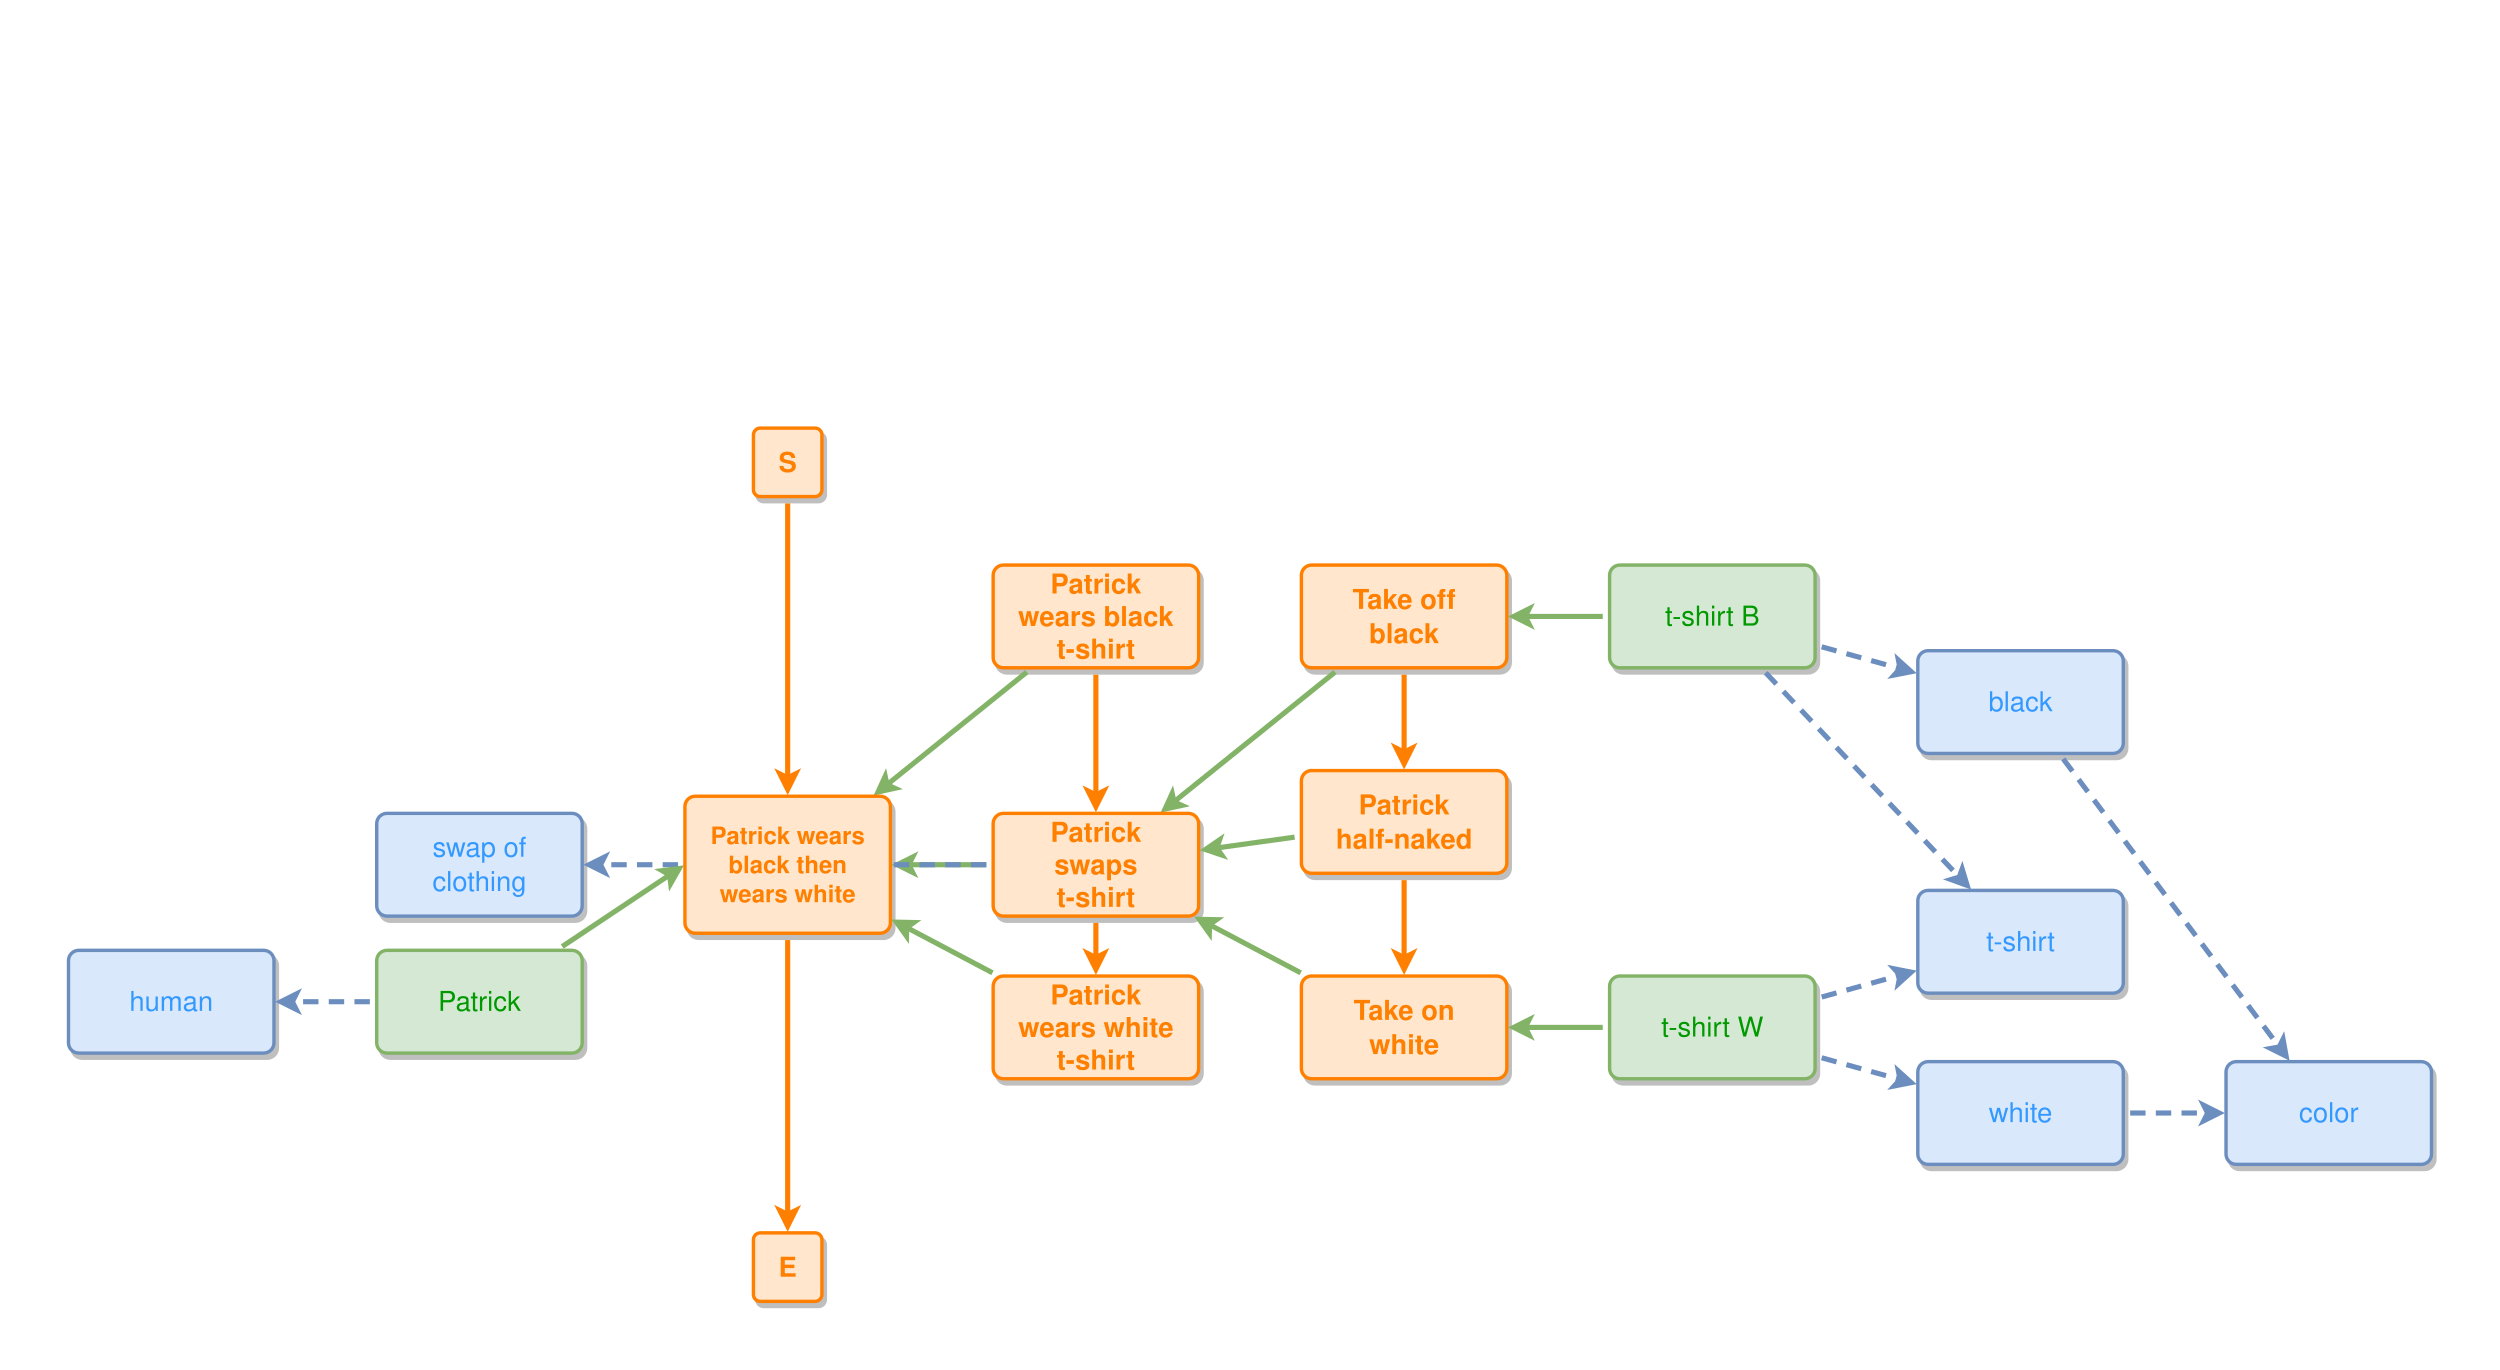
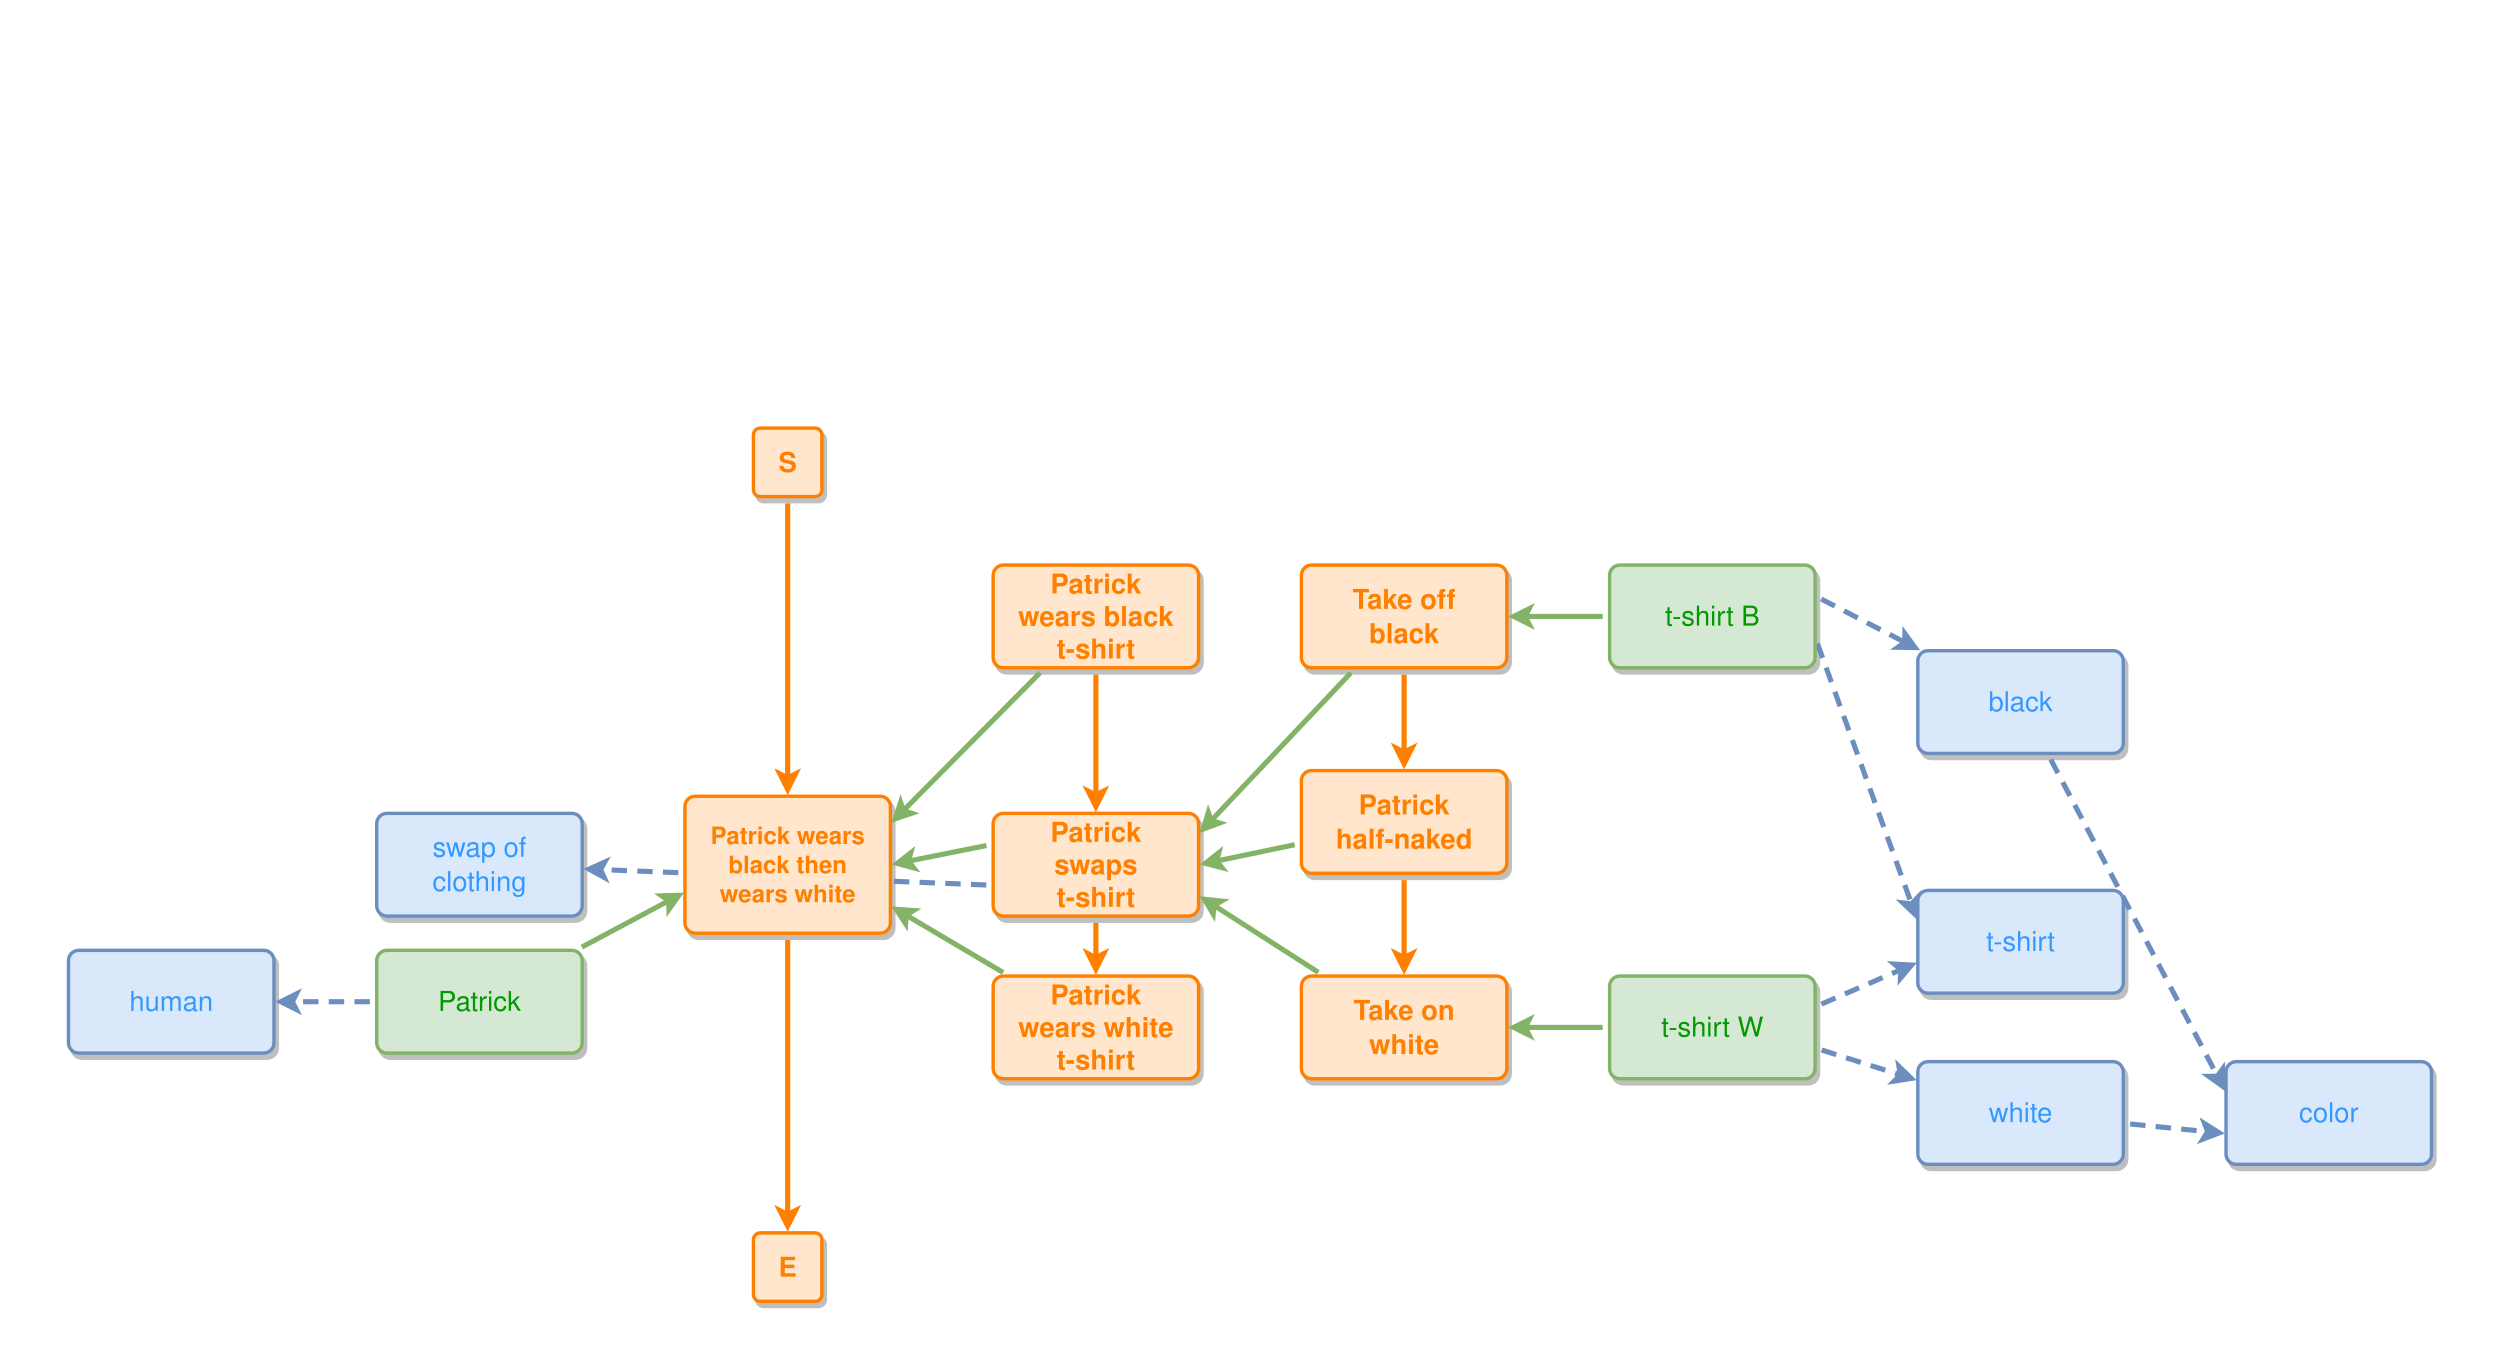
<svg xmlns="http://www.w3.org/2000/svg" width="1460" height="800" viewBox="0 0 1460 800">
  <defs>
  </defs>
  <g id="container-shells">
  </g>
  <g id="node-shadows">
    <rect x="400" y="465" width="120" height="80" rx="6" ry="6" fill="#000000" stroke="#000000" stroke-width="2" opacity="0.25" transform="translate(2,3)" />
    <rect x="40" y="555" width="120" height="60" rx="6" ry="6" fill="#000000" stroke="#000000" stroke-width="2" opacity="0.25" transform="translate(2,3)" />
    <rect x="940" y="330" width="120" height="60" rx="6" ry="6" fill="#000000" stroke="#000000" stroke-width="2" opacity="0.25" transform="translate(2,3)" />
    <rect x="940" y="570" width="120" height="60" rx="6" ry="6" fill="#000000" stroke="#000000" stroke-width="2" opacity="0.25" transform="translate(2,3)" />
    <rect x="1120" y="520" width="120" height="60" rx="6" ry="6" fill="#000000" stroke="#000000" stroke-width="2" opacity="0.25" transform="translate(2,3)" />
    <rect x="1120" y="380" width="120" height="60" rx="6" ry="6" fill="#000000" stroke="#000000" stroke-width="2" opacity="0.25" transform="translate(2,3)" />
    <rect x="1120" y="620" width="120" height="60" rx="6" ry="6" fill="#000000" stroke="#000000" stroke-width="2" opacity="0.25" transform="translate(2,3)" />
    <rect x="1300" y="620" width="120" height="60" rx="6" ry="6" fill="#000000" stroke="#000000" stroke-width="2" opacity="0.25" transform="translate(2,3)" />
    <rect x="440" y="250" width="40" height="40" rx="4" ry="4" fill="#000000" stroke="#000000" stroke-width="2" opacity="0.25" transform="translate(2,3)" />
    <rect x="440" y="720" width="40" height="40" rx="4" ry="4" fill="#000000" stroke="#000000" stroke-width="2" opacity="0.25" transform="translate(2,3)" />
    <rect x="580" y="330" width="120" height="60" rx="6" ry="6" fill="#000000" stroke="#000000" stroke-width="2" opacity="0.25" transform="translate(2,3)" />
    <rect x="580" y="475" width="120" height="60" rx="6" ry="6" fill="#000000" stroke="#000000" stroke-width="2" opacity="0.25" transform="translate(2,3)" />
    <rect x="580" y="570" width="120" height="60" rx="6" ry="6" fill="#000000" stroke="#000000" stroke-width="2" opacity="0.25" transform="translate(2,3)" />
    <rect x="760" y="330" width="120" height="60" rx="6" ry="6" fill="#000000" stroke="#000000" stroke-width="2" opacity="0.25" transform="translate(2,3)" />
    <rect x="760" y="450" width="120" height="60" rx="6" ry="6" fill="#000000" stroke="#000000" stroke-width="2" opacity="0.25" transform="translate(2,3)" />
    <rect x="760" y="570" width="120" height="60" rx="6" ry="6" fill="#000000" stroke="#000000" stroke-width="2" opacity="0.25" transform="translate(2,3)" />
    <rect x="220" y="475" width="120" height="60" rx="6" ry="6" fill="#000000" stroke="#000000" stroke-width="2" opacity="0.25" transform="translate(2,3)" />
    <rect x="220" y="555" width="120" height="60" rx="6" ry="6" fill="#000000" stroke="#000000" stroke-width="2" opacity="0.25" transform="translate(2,3)" />
  </g>
  <g id="edges">
    <line x1="460.00" y1="549.00" x2="460.00" y2="709.25" stroke="#ff8000" stroke-width="3" />
    <path d="M 460.00 716.00 L 455.50 707.00 L 460.00 709.25 L 464.50 707.00 Z" fill="#ff8000" stroke="#ff8000" stroke-width="3" stroke-miterlimit="10" />
-     <line x1="1031.17" y1="392.90" x2="1144.19" y2="512.20" stroke="#6c8ebf" stroke-width="3" stroke-dasharray="9 6" />
-     <path d="M 1148.83 517.10 L 1139.37 513.66 L 1144.19 512.20 L 1145.91 507.47 Z" fill="#6c8ebf" stroke="#6c8ebf" stroke-width="3" stroke-miterlimit="10" />
-     <line x1="1063.85" y1="377.74" x2="1109.64" y2="390.46" stroke="#6c8ebf" stroke-width="3" stroke-dasharray="9 6" />
-     <path d="M 1116.15 392.26 L 1106.27 394.19 L 1109.64 390.46 L 1108.68 385.52 Z" fill="#6c8ebf" stroke="#6c8ebf" stroke-width="3" stroke-miterlimit="10" />
+     <line x1="1061.36" y1="375.76" x2="1116.35" y2="527.89" stroke="#6c8ebf" stroke-width="3" stroke-dasharray="9 6" />
+     <path d="M 1118.64 534.24 L 1111.35 527.30 L 1116.35 527.89 L 1119.81 524.24 Z" fill="#6c8ebf" stroke="#6c8ebf" stroke-width="3" stroke-miterlimit="10" />
+     <line x1="1063.55" y1="349.84" x2="1112.38" y2="375.07" stroke="#6c8ebf" stroke-width="3" stroke-dasharray="9 6" />
+     <path d="M 1118.38 378.16 L 1108.32 378.03 L 1112.38 375.07 L 1112.45 370.03 Z" fill="#6c8ebf" stroke="#6c8ebf" stroke-width="3" stroke-miterlimit="10" />
    <line x1="936.00" y1="360.00" x2="890.75" y2="360.00" stroke="#82b366" stroke-width="3" />
    <path d="M 884.00 360.00 L 893.00 355.50 L 890.75 360.00 L 893.00 364.50 Z" fill="#82b366" stroke="#82b366" stroke-width="3" stroke-miterlimit="10" />
-     <line x1="1063.85" y1="582.26" x2="1109.64" y2="569.54" stroke="#6c8ebf" stroke-width="3" stroke-dasharray="9 6" />
-     <path d="M 1116.15 567.74 L 1108.68 574.48 L 1109.64 569.54 L 1106.27 565.81 Z" fill="#6c8ebf" stroke="#6c8ebf" stroke-width="3" stroke-miterlimit="10" />
-     <line x1="1063.85" y1="617.74" x2="1109.64" y2="630.46" stroke="#6c8ebf" stroke-width="3" stroke-dasharray="9 6" />
-     <path d="M 1116.15 632.26 L 1106.27 634.19 L 1109.64 630.46 L 1108.68 625.52 Z" fill="#6c8ebf" stroke="#6c8ebf" stroke-width="3" stroke-miterlimit="10" />
+     <line x1="1063.67" y1="586.41" x2="1110.14" y2="566.27" stroke="#6c8ebf" stroke-width="3" stroke-dasharray="9 6" />
+     <path d="M 1116.33 563.59 L 1109.86 571.30 L 1110.14 566.27 L 1106.28 563.04 Z" fill="#6c8ebf" stroke="#6c8ebf" stroke-width="3" stroke-miterlimit="10" />
+     <line x1="1063.81" y1="613.21" x2="1109.75" y2="627.75" stroke="#6c8ebf" stroke-width="3" stroke-dasharray="9 6" />
+     <path d="M 1116.19 629.79 L 1106.25 631.37 L 1109.75 627.75 L 1108.97 622.79 Z" fill="#6c8ebf" stroke="#6c8ebf" stroke-width="3" stroke-miterlimit="10" />
    <line x1="936.00" y1="600.00" x2="890.75" y2="600.00" stroke="#82b366" stroke-width="3" />
    <path d="M 884.00 600.00 L 893.00 595.50 L 890.75 600.00 L 893.00 604.50 Z" fill="#82b366" stroke="#82b366" stroke-width="3" stroke-miterlimit="10" />
-     <line x1="1204.90" y1="443.20" x2="1331.05" y2="611.40" stroke="#6c8ebf" stroke-width="3" stroke-dasharray="9 6" />
-     <path d="M 1335.10 616.80 L 1326.10 612.30 L 1331.05 611.40 L 1333.30 606.90 Z" fill="#6c8ebf" stroke="#6c8ebf" stroke-width="3" stroke-miterlimit="10" />
-     <line x1="1244.00" y1="650.00" x2="1289.25" y2="650.00" stroke="#6c8ebf" stroke-width="3" stroke-dasharray="9 6" />
-     <path d="M 1296.00 650.00 L 1287.00 654.50 L 1289.25 650.00 L 1287.00 645.50 Z" fill="#6c8ebf" stroke="#6c8ebf" stroke-width="3" stroke-miterlimit="10" />
+     <line x1="1197.65" y1="443.54" x2="1294.99" y2="628.49" stroke="#6c8ebf" stroke-width="3" stroke-dasharray="9 6" />
+     <path d="M 1298.14 634.46 L 1289.96 628.59 L 1294.99 628.49 L 1297.93 624.40 Z" fill="#6c8ebf" stroke="#6c8ebf" stroke-width="3" stroke-miterlimit="10" />
+     <line x1="1243.98" y1="656.40" x2="1289.30" y2="660.93" stroke="#6c8ebf" stroke-width="3" stroke-dasharray="9 6" />
+     <path d="M 1296.02 661.60 L 1286.62 665.18 L 1289.30 660.93 L 1287.51 656.23 Z" fill="#6c8ebf" stroke="#6c8ebf" stroke-width="3" stroke-miterlimit="10" />
    <line x1="460.00" y1="294.00" x2="460.00" y2="454.25" stroke="#ff8000" stroke-width="3" />
    <path d="M 460.00 461.00 L 455.50 452.00 L 460.00 454.25 L 464.50 452.00 Z" fill="#ff8000" stroke="#ff8000" stroke-width="3" stroke-miterlimit="10" />
-     <line x1="599.64" y1="392.51" x2="518.03" y2="458.26" stroke="#82b366" stroke-width="3" />
-     <path d="M 512.77 462.49 L 516.96 453.34 L 518.03 458.26 L 522.60 460.35 Z" fill="#82b366" stroke="#82b366" stroke-width="3" stroke-miterlimit="10" />
+     <line x1="607.43" y1="392.84" x2="527.57" y2="473.37" stroke="#82b366" stroke-width="3" />
+     <path d="M 522.82 478.16 L 525.96 468.60 L 527.57 473.37 L 532.35 474.94 Z" fill="#82b366" stroke="#82b366" stroke-width="3" stroke-miterlimit="10" />
    <line x1="640.00" y1="394.00" x2="640.00" y2="464.25" stroke="#ff8000" stroke-width="3" />
    <path d="M 640.00 471.00 L 635.50 462.00 L 640.00 464.25 L 644.50 462.00 Z" fill="#ff8000" stroke="#ff8000" stroke-width="3" stroke-miterlimit="10" />
-     <line x1="576.00" y1="505.00" x2="530.75" y2="505.00" stroke="#82b366" stroke-width="3" />
-     <path d="M 524.00 505.00 L 533.00 500.50 L 530.75 505.00 L 533.00 509.50 Z" fill="#82b366" stroke="#82b366" stroke-width="3" stroke-miterlimit="10" />
+     <line x1="576.08" y1="493.78" x2="530.54" y2="502.89" stroke="#82b366" stroke-width="3" />
+     <path d="M 523.92 504.22 L 531.87 498.04 L 530.54 502.89 L 533.63 506.86 Z" fill="#82b366" stroke="#82b366" stroke-width="3" stroke-miterlimit="10" />
    <line x1="640.00" y1="539.00" x2="640.00" y2="559.25" stroke="#ff8000" stroke-width="3" />
    <path d="M 640.00 566.00 L 635.50 557.00 L 640.00 559.25 L 644.50 557.00 Z" fill="#ff8000" stroke="#ff8000" stroke-width="3" stroke-miterlimit="10" />
-     <line x1="576.00" y1="505.00" x2="350.75" y2="505.00" stroke="#6c8ebf" stroke-width="3" stroke-dasharray="9 6" />
-     <path d="M 344.00 505.00 L 353.00 500.50 L 350.75 505.00 L 353.00 509.50 Z" fill="#6c8ebf" stroke="#6c8ebf" stroke-width="3" stroke-miterlimit="10" />
-     <line x1="579.62" y1="568.13" x2="529.51" y2="541.68" stroke="#82b366" stroke-width="3" />
-     <path d="M 523.54 538.53 L 533.60 538.75 L 529.51 541.68 L 529.40 546.71 Z" fill="#82b366" stroke="#82b366" stroke-width="3" stroke-miterlimit="10" />
-     <line x1="779.64" y1="392.51" x2="685.61" y2="468.26" stroke="#82b366" stroke-width="3" />
-     <path d="M 680.36 472.49 L 684.54 463.34 L 685.61 468.26 L 690.19 470.35 Z" fill="#82b366" stroke="#82b366" stroke-width="3" stroke-miterlimit="10" />
+     <line x1="576.00" y1="516.84" x2="350.74" y2="507.83" stroke="#6c8ebf" stroke-width="3" stroke-dasharray="9 6" />
+     <path d="M 344.00 507.56 L 353.17 503.42 L 350.74 507.83 L 352.81 512.42 Z" fill="#6c8ebf" stroke="#6c8ebf" stroke-width="3" stroke-miterlimit="10" />
+     <line x1="585.85" y1="567.96" x2="529.25" y2="534.47" stroke="#82b366" stroke-width="3" />
+     <path d="M 523.44 531.04 L 533.48 531.75 L 529.25 534.47 L 528.90 539.49 Z" fill="#82b366" stroke="#82b366" stroke-width="3" stroke-miterlimit="10" />
+     <line x1="788.91" y1="392.91" x2="707.38" y2="479.19" stroke="#82b366" stroke-width="3" />
+     <path d="M 702.75 484.09 L 705.66 474.46 L 707.38 479.19 L 712.20 480.64 Z" fill="#82b366" stroke="#82b366" stroke-width="3" stroke-miterlimit="10" />
    <line x1="820.00" y1="394.00" x2="820.00" y2="439.25" stroke="#ff8000" stroke-width="3" />
    <path d="M 820.00 446.00 L 815.50 437.00 L 820.00 439.25 L 824.50 437.00 Z" fill="#ff8000" stroke="#ff8000" stroke-width="3" stroke-miterlimit="10" />
-     <line x1="756.04" y1="488.88" x2="710.65" y2="495.19" stroke="#82b366" stroke-width="3" />
-     <path d="M 703.96 496.12 L 712.26 490.42 L 710.65 495.19 L 713.50 499.34 Z" fill="#82b366" stroke="#82b366" stroke-width="3" stroke-miterlimit="10" />
+     <line x1="756.08" y1="493.32" x2="710.52" y2="502.81" stroke="#82b366" stroke-width="3" />
+     <path d="M 703.92 504.18 L 711.81 497.94 L 710.52 502.81 L 713.64 506.75 Z" fill="#82b366" stroke="#82b366" stroke-width="3" stroke-miterlimit="10" />
    <line x1="820.00" y1="514.00" x2="820.00" y2="559.25" stroke="#ff8000" stroke-width="3" />
    <path d="M 820.00 566.00 L 815.50 557.00 L 820.00 559.25 L 824.50 557.00 Z" fill="#ff8000" stroke="#ff8000" stroke-width="3" stroke-miterlimit="10" />
-     <line x1="759.62" y1="568.13" x2="706.35" y2="540.02" stroke="#82b366" stroke-width="3" />
-     <path d="M 700.38 536.87 L 710.44 537.09 L 706.35 540.02 L 706.24 545.05 Z" fill="#82b366" stroke="#82b366" stroke-width="3" stroke-miterlimit="10" />
-     <line x1="328.33" y1="552.78" x2="391.06" y2="510.96" stroke="#82b366" stroke-width="3" />
-     <path d="M 396.67 507.22 L 391.68 515.96 L 391.06 510.96 L 386.69 508.47 Z" fill="#82b366" stroke="#82b366" stroke-width="3" stroke-miterlimit="10" />
+     <line x1="769.88" y1="567.84" x2="709.05" y2="528.81" stroke="#82b366" stroke-width="3" />
+     <path d="M 703.37 525.16 L 713.37 526.23 L 709.05 528.81 L 708.51 533.81 Z" fill="#82b366" stroke="#82b366" stroke-width="3" stroke-miterlimit="10" />
+     <line x1="339.78" y1="553.12" x2="390.51" y2="526.06" stroke="#82b366" stroke-width="3" />
+     <path d="M 396.47 522.88 L 390.65 531.09 L 390.51 526.06 L 386.41 523.15 Z" fill="#82b366" stroke="#82b366" stroke-width="3" stroke-miterlimit="10" />
    <line x1="216.00" y1="585.00" x2="170.75" y2="585.00" stroke="#6c8ebf" stroke-width="3" stroke-dasharray="9 6" />
    <path d="M 164.00 585.00 L 173.00 580.50 L 170.75 585.00 L 173.00 589.50 Z" fill="#6c8ebf" stroke="#6c8ebf" stroke-width="3" stroke-miterlimit="10" />
  </g>
  <g id="nodes">
    <rect x="400" y="465" width="120" height="80" rx="6" ry="6" fill="#ffe6cc" stroke="#ff8000" stroke-width="2" />
    <text x="460" y="488" text-anchor="middle" dominant-baseline="middle" font-family="Helvetica,Inter,Segoe UI,Arial" font-size="14" font-weight="bold" fill="#ff8000">Patrick wears</text>
    <text x="460" y="505" text-anchor="middle" dominant-baseline="middle" font-family="Helvetica,Inter,Segoe UI,Arial" font-size="14" font-weight="bold" fill="#ff8000">black then</text>
    <text x="460" y="522" text-anchor="middle" dominant-baseline="middle" font-family="Helvetica,Inter,Segoe UI,Arial" font-size="14" font-weight="bold" fill="#ff8000">wears white</text>
    <rect x="40" y="555" width="120" height="60" rx="6" ry="6" fill="#dae8fc" stroke="#6c8ebf" stroke-width="2" />
    <text x="100" y="585" text-anchor="middle" dominant-baseline="middle" font-family="Helvetica,Inter,Segoe UI,Arial" font-size="16" font-weight="normal" fill="#3399ff">human</text>
    <rect x="940" y="330" width="120" height="60" rx="6" ry="6" fill="#d5e8d4" stroke="#82b366" stroke-width="2" />
    <text x="1000" y="360" text-anchor="middle" dominant-baseline="middle" font-family="Helvetica,Inter,Segoe UI,Arial" font-size="16" font-weight="normal" fill="#009900">t-shirt B</text>
    <rect x="940" y="570" width="120" height="60" rx="6" ry="6" fill="#d5e8d4" stroke="#82b366" stroke-width="2" />
    <text x="1000" y="600" text-anchor="middle" dominant-baseline="middle" font-family="Helvetica,Inter,Segoe UI,Arial" font-size="16" font-weight="normal" fill="#009900">t-shirt W</text>
    <rect x="1120" y="520" width="120" height="60" rx="6" ry="6" fill="#dae8fc" stroke="#6c8ebf" stroke-width="2" />
    <text x="1180" y="550" text-anchor="middle" dominant-baseline="middle" font-family="Helvetica,Inter,Segoe UI,Arial" font-size="16" font-weight="normal" fill="#3399ff">t-shirt</text>
    <rect x="1120" y="380" width="120" height="60" rx="6" ry="6" fill="#dae8fc" stroke="#6c8ebf" stroke-width="2" />
    <text x="1180" y="410" text-anchor="middle" dominant-baseline="middle" font-family="Helvetica,Inter,Segoe UI,Arial" font-size="16" font-weight="normal" fill="#3399ff">black</text>
    <rect x="1120" y="620" width="120" height="60" rx="6" ry="6" fill="#dae8fc" stroke="#6c8ebf" stroke-width="2" />
    <text x="1180" y="650" text-anchor="middle" dominant-baseline="middle" font-family="Helvetica,Inter,Segoe UI,Arial" font-size="16" font-weight="normal" fill="#3399ff">white</text>
    <rect x="1300" y="620" width="120" height="60" rx="6" ry="6" fill="#dae8fc" stroke="#6c8ebf" stroke-width="2" />
    <text x="1360" y="650" text-anchor="middle" dominant-baseline="middle" font-family="Helvetica,Inter,Segoe UI,Arial" font-size="16" font-weight="normal" fill="#3399ff">color</text>
    <rect x="440" y="250" width="40" height="40" rx="4" ry="4" fill="#ffe6cc" stroke="#ff8000" stroke-width="2" />
    <text x="460" y="270" text-anchor="middle" dominant-baseline="middle" font-family="Helvetica,Inter,Segoe UI,Arial" font-size="16" font-weight="bold" fill="#ff8000">S</text>
    <rect x="440" y="720" width="40" height="40" rx="4" ry="4" fill="#ffe6cc" stroke="#ff8000" stroke-width="2" />
    <text x="460" y="740" text-anchor="middle" dominant-baseline="middle" font-family="Helvetica,Inter,Segoe UI,Arial" font-size="16" font-weight="bold" fill="#ff8000">E</text>
    <rect x="580" y="330" width="120" height="60" rx="6" ry="6" fill="#ffe6cc" stroke="#ff8000" stroke-width="2" />
    <text x="640" y="341" text-anchor="middle" dominant-baseline="middle" font-family="Helvetica,Inter,Segoe UI,Arial" font-size="16" font-weight="bold" fill="#ff8000">Patrick</text>
    <text x="640" y="360" text-anchor="middle" dominant-baseline="middle" font-family="Helvetica,Inter,Segoe UI,Arial" font-size="16" font-weight="bold" fill="#ff8000">wears black</text>
    <text x="640" y="379" text-anchor="middle" dominant-baseline="middle" font-family="Helvetica,Inter,Segoe UI,Arial" font-size="16" font-weight="bold" fill="#ff8000">t-shirt</text>
    <rect x="580" y="475" width="120" height="60" rx="6" ry="6" fill="#ffe6cc" stroke="#ff8000" stroke-width="2" />
    <text x="640" y="486" text-anchor="middle" dominant-baseline="middle" font-family="Helvetica,Inter,Segoe UI,Arial" font-size="16" font-weight="bold" fill="#ff8000">Patrick</text>
    <text x="640" y="505" text-anchor="middle" dominant-baseline="middle" font-family="Helvetica,Inter,Segoe UI,Arial" font-size="16" font-weight="bold" fill="#ff8000">swaps</text>
    <text x="640" y="524" text-anchor="middle" dominant-baseline="middle" font-family="Helvetica,Inter,Segoe UI,Arial" font-size="16" font-weight="bold" fill="#ff8000">t-shirt</text>
    <rect x="580" y="570" width="120" height="60" rx="6" ry="6" fill="#ffe6cc" stroke="#ff8000" stroke-width="2" />
    <text x="640" y="581" text-anchor="middle" dominant-baseline="middle" font-family="Helvetica,Inter,Segoe UI,Arial" font-size="16" font-weight="bold" fill="#ff8000">Patrick</text>
    <text x="640" y="600" text-anchor="middle" dominant-baseline="middle" font-family="Helvetica,Inter,Segoe UI,Arial" font-size="16" font-weight="bold" fill="#ff8000">wears white</text>
    <text x="640" y="619" text-anchor="middle" dominant-baseline="middle" font-family="Helvetica,Inter,Segoe UI,Arial" font-size="16" font-weight="bold" fill="#ff8000">t-shirt</text>
    <rect x="760" y="330" width="120" height="60" rx="6" ry="6" fill="#ffe6cc" stroke="#ff8000" stroke-width="2" />
    <text x="820" y="350" text-anchor="middle" dominant-baseline="middle" font-family="Helvetica,Inter,Segoe UI,Arial" font-size="16" font-weight="bold" fill="#ff8000">Take off</text>
    <text x="820" y="370" text-anchor="middle" dominant-baseline="middle" font-family="Helvetica,Inter,Segoe UI,Arial" font-size="16" font-weight="bold" fill="#ff8000">black</text>
    <rect x="760" y="450" width="120" height="60" rx="6" ry="6" fill="#ffe6cc" stroke="#ff8000" stroke-width="2" />
    <text x="820" y="470" text-anchor="middle" dominant-baseline="middle" font-family="Helvetica,Inter,Segoe UI,Arial" font-size="16" font-weight="bold" fill="#ff8000">Patrick</text>
    <text x="820" y="490" text-anchor="middle" dominant-baseline="middle" font-family="Helvetica,Inter,Segoe UI,Arial" font-size="16" font-weight="bold" fill="#ff8000">half-naked</text>
    <rect x="760" y="570" width="120" height="60" rx="6" ry="6" fill="#ffe6cc" stroke="#ff8000" stroke-width="2" />
    <text x="820" y="590" text-anchor="middle" dominant-baseline="middle" font-family="Helvetica,Inter,Segoe UI,Arial" font-size="16" font-weight="bold" fill="#ff8000">Take on</text>
    <text x="820" y="610" text-anchor="middle" dominant-baseline="middle" font-family="Helvetica,Inter,Segoe UI,Arial" font-size="16" font-weight="bold" fill="#ff8000">white</text>
    <rect x="220" y="475" width="120" height="60" rx="6" ry="6" fill="#dae8fc" stroke="#6c8ebf" stroke-width="2" />
    <text x="280" y="495" text-anchor="middle" dominant-baseline="middle" font-family="Helvetica,Inter,Segoe UI,Arial" font-size="16" font-weight="normal" fill="#3399ff">swap of</text>
    <text x="280" y="515" text-anchor="middle" dominant-baseline="middle" font-family="Helvetica,Inter,Segoe UI,Arial" font-size="16" font-weight="normal" fill="#3399ff">clothing</text>
    <rect x="220" y="555" width="120" height="60" rx="6" ry="6" fill="#d5e8d4" stroke="#82b366" stroke-width="2" />
    <text x="280" y="585" text-anchor="middle" dominant-baseline="middle" font-family="Helvetica,Inter,Segoe UI,Arial" font-size="16" font-weight="normal" fill="#009900">Patrick</text>
  </g>
</svg>
